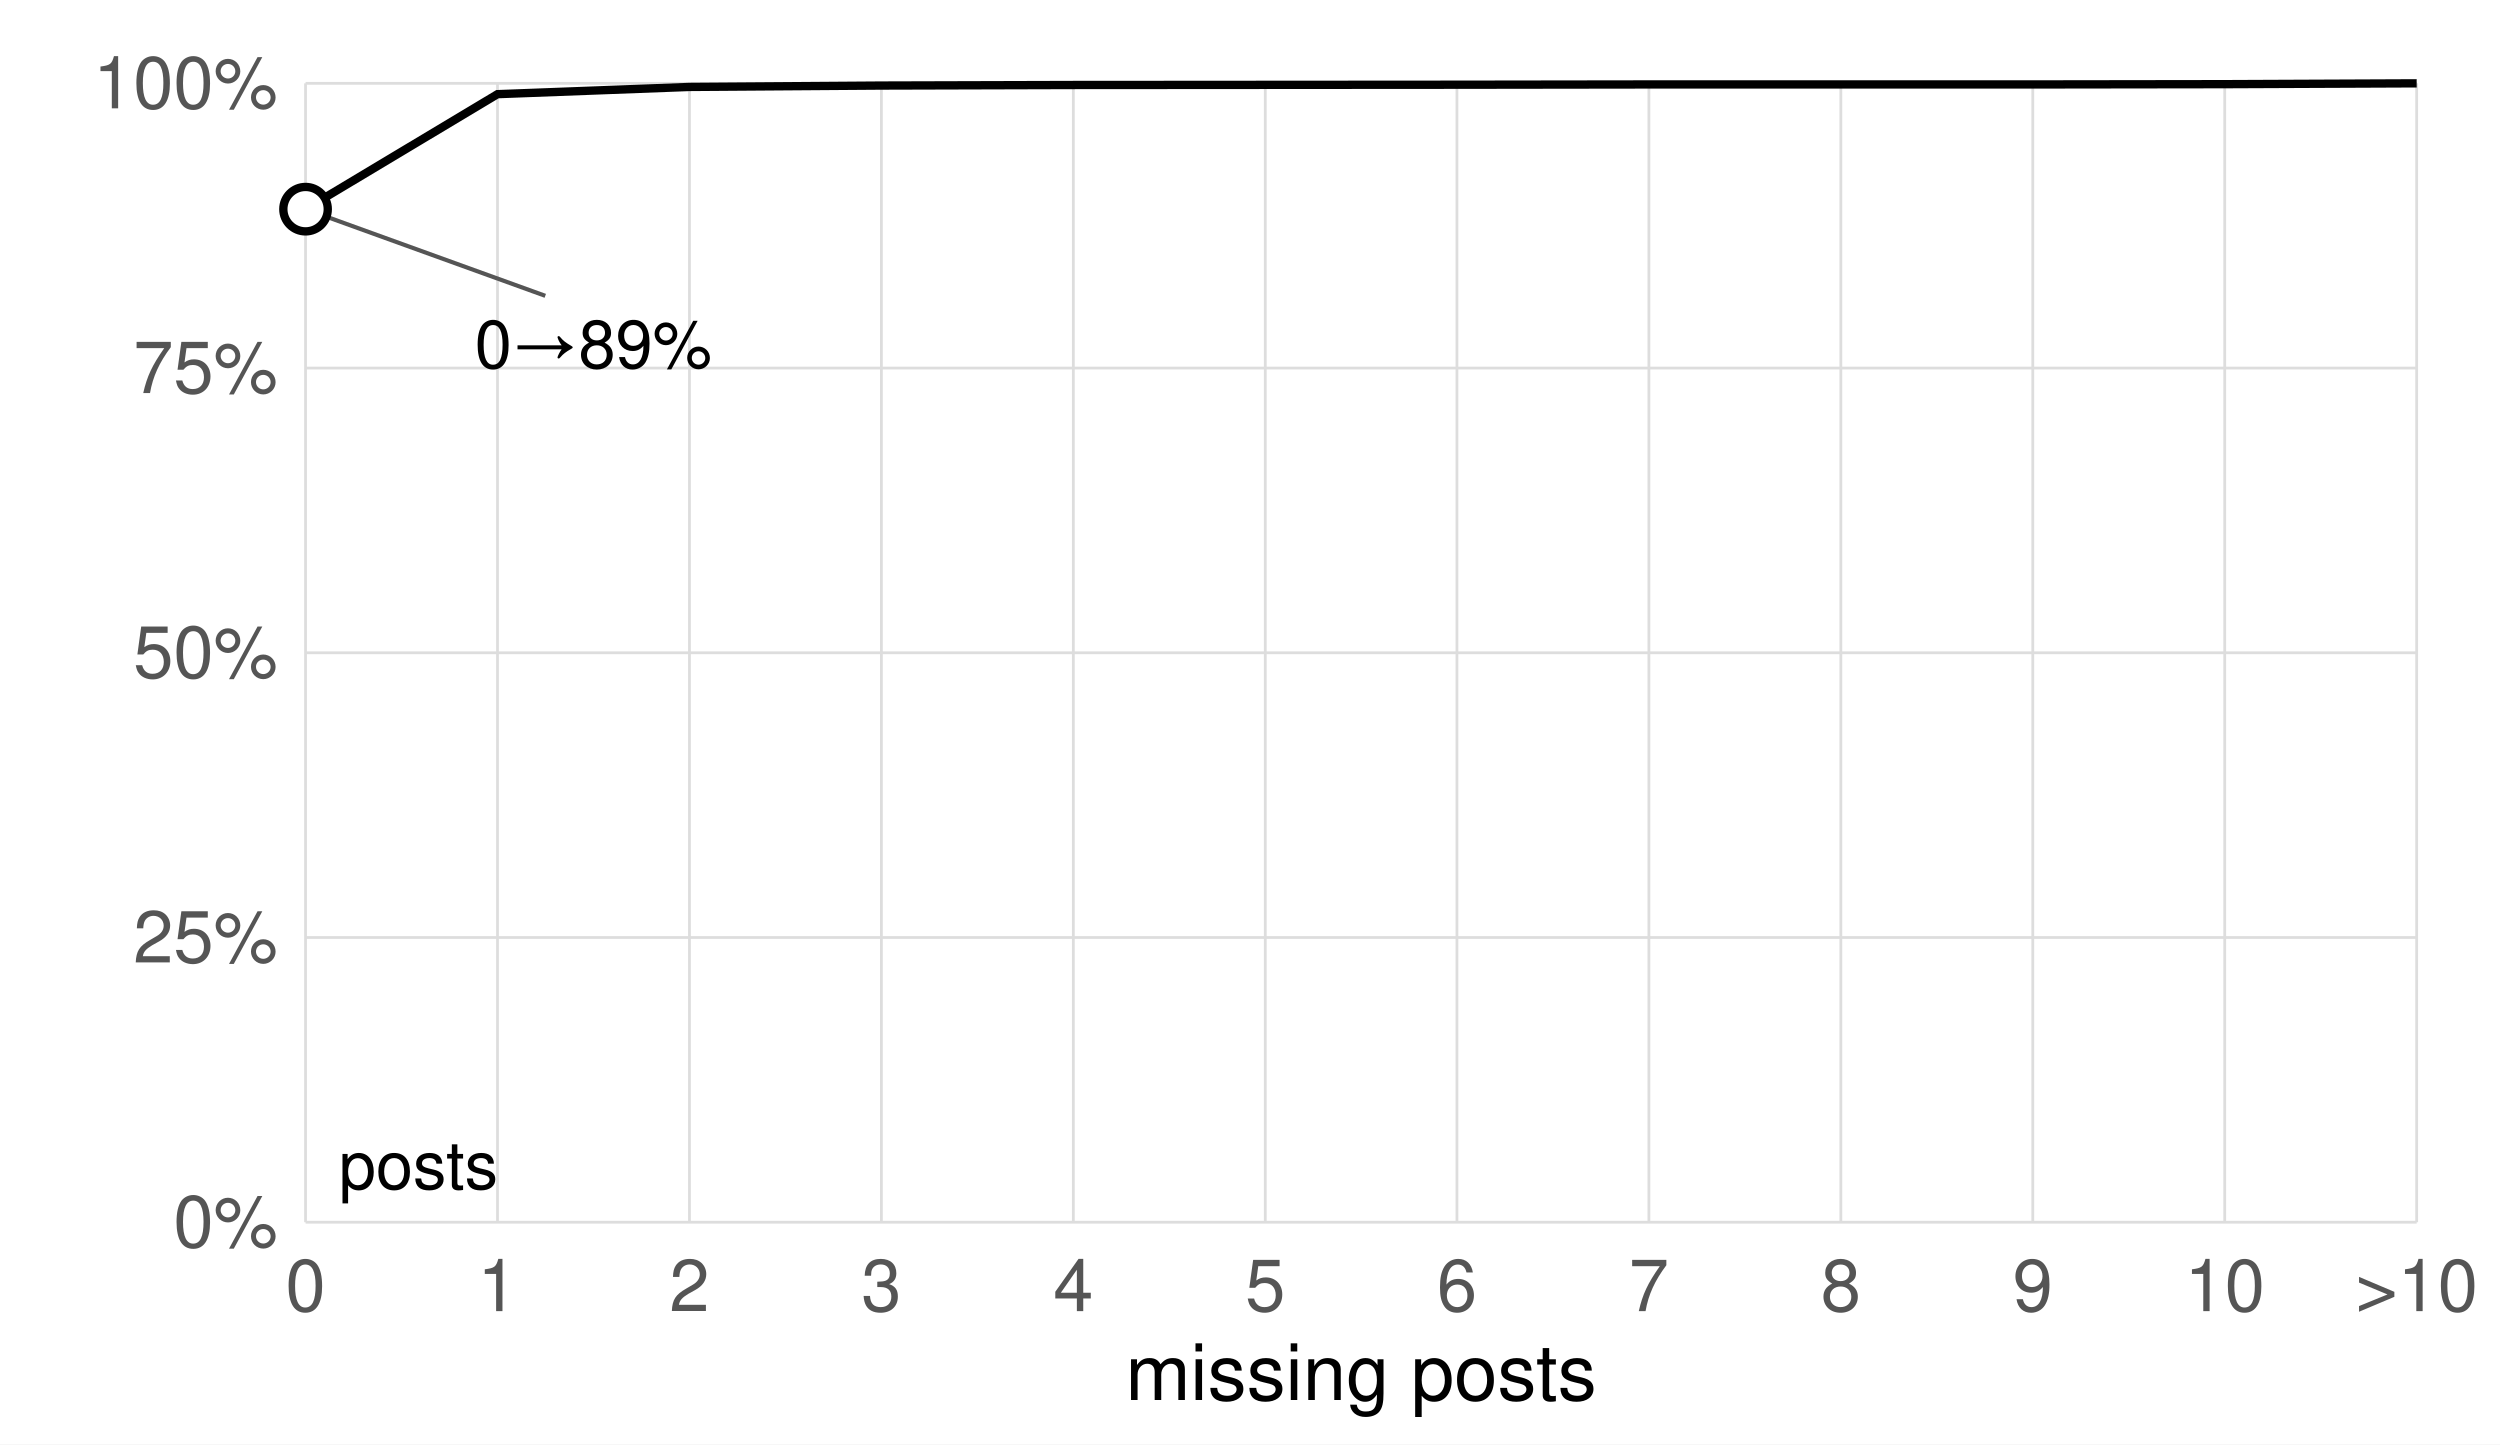
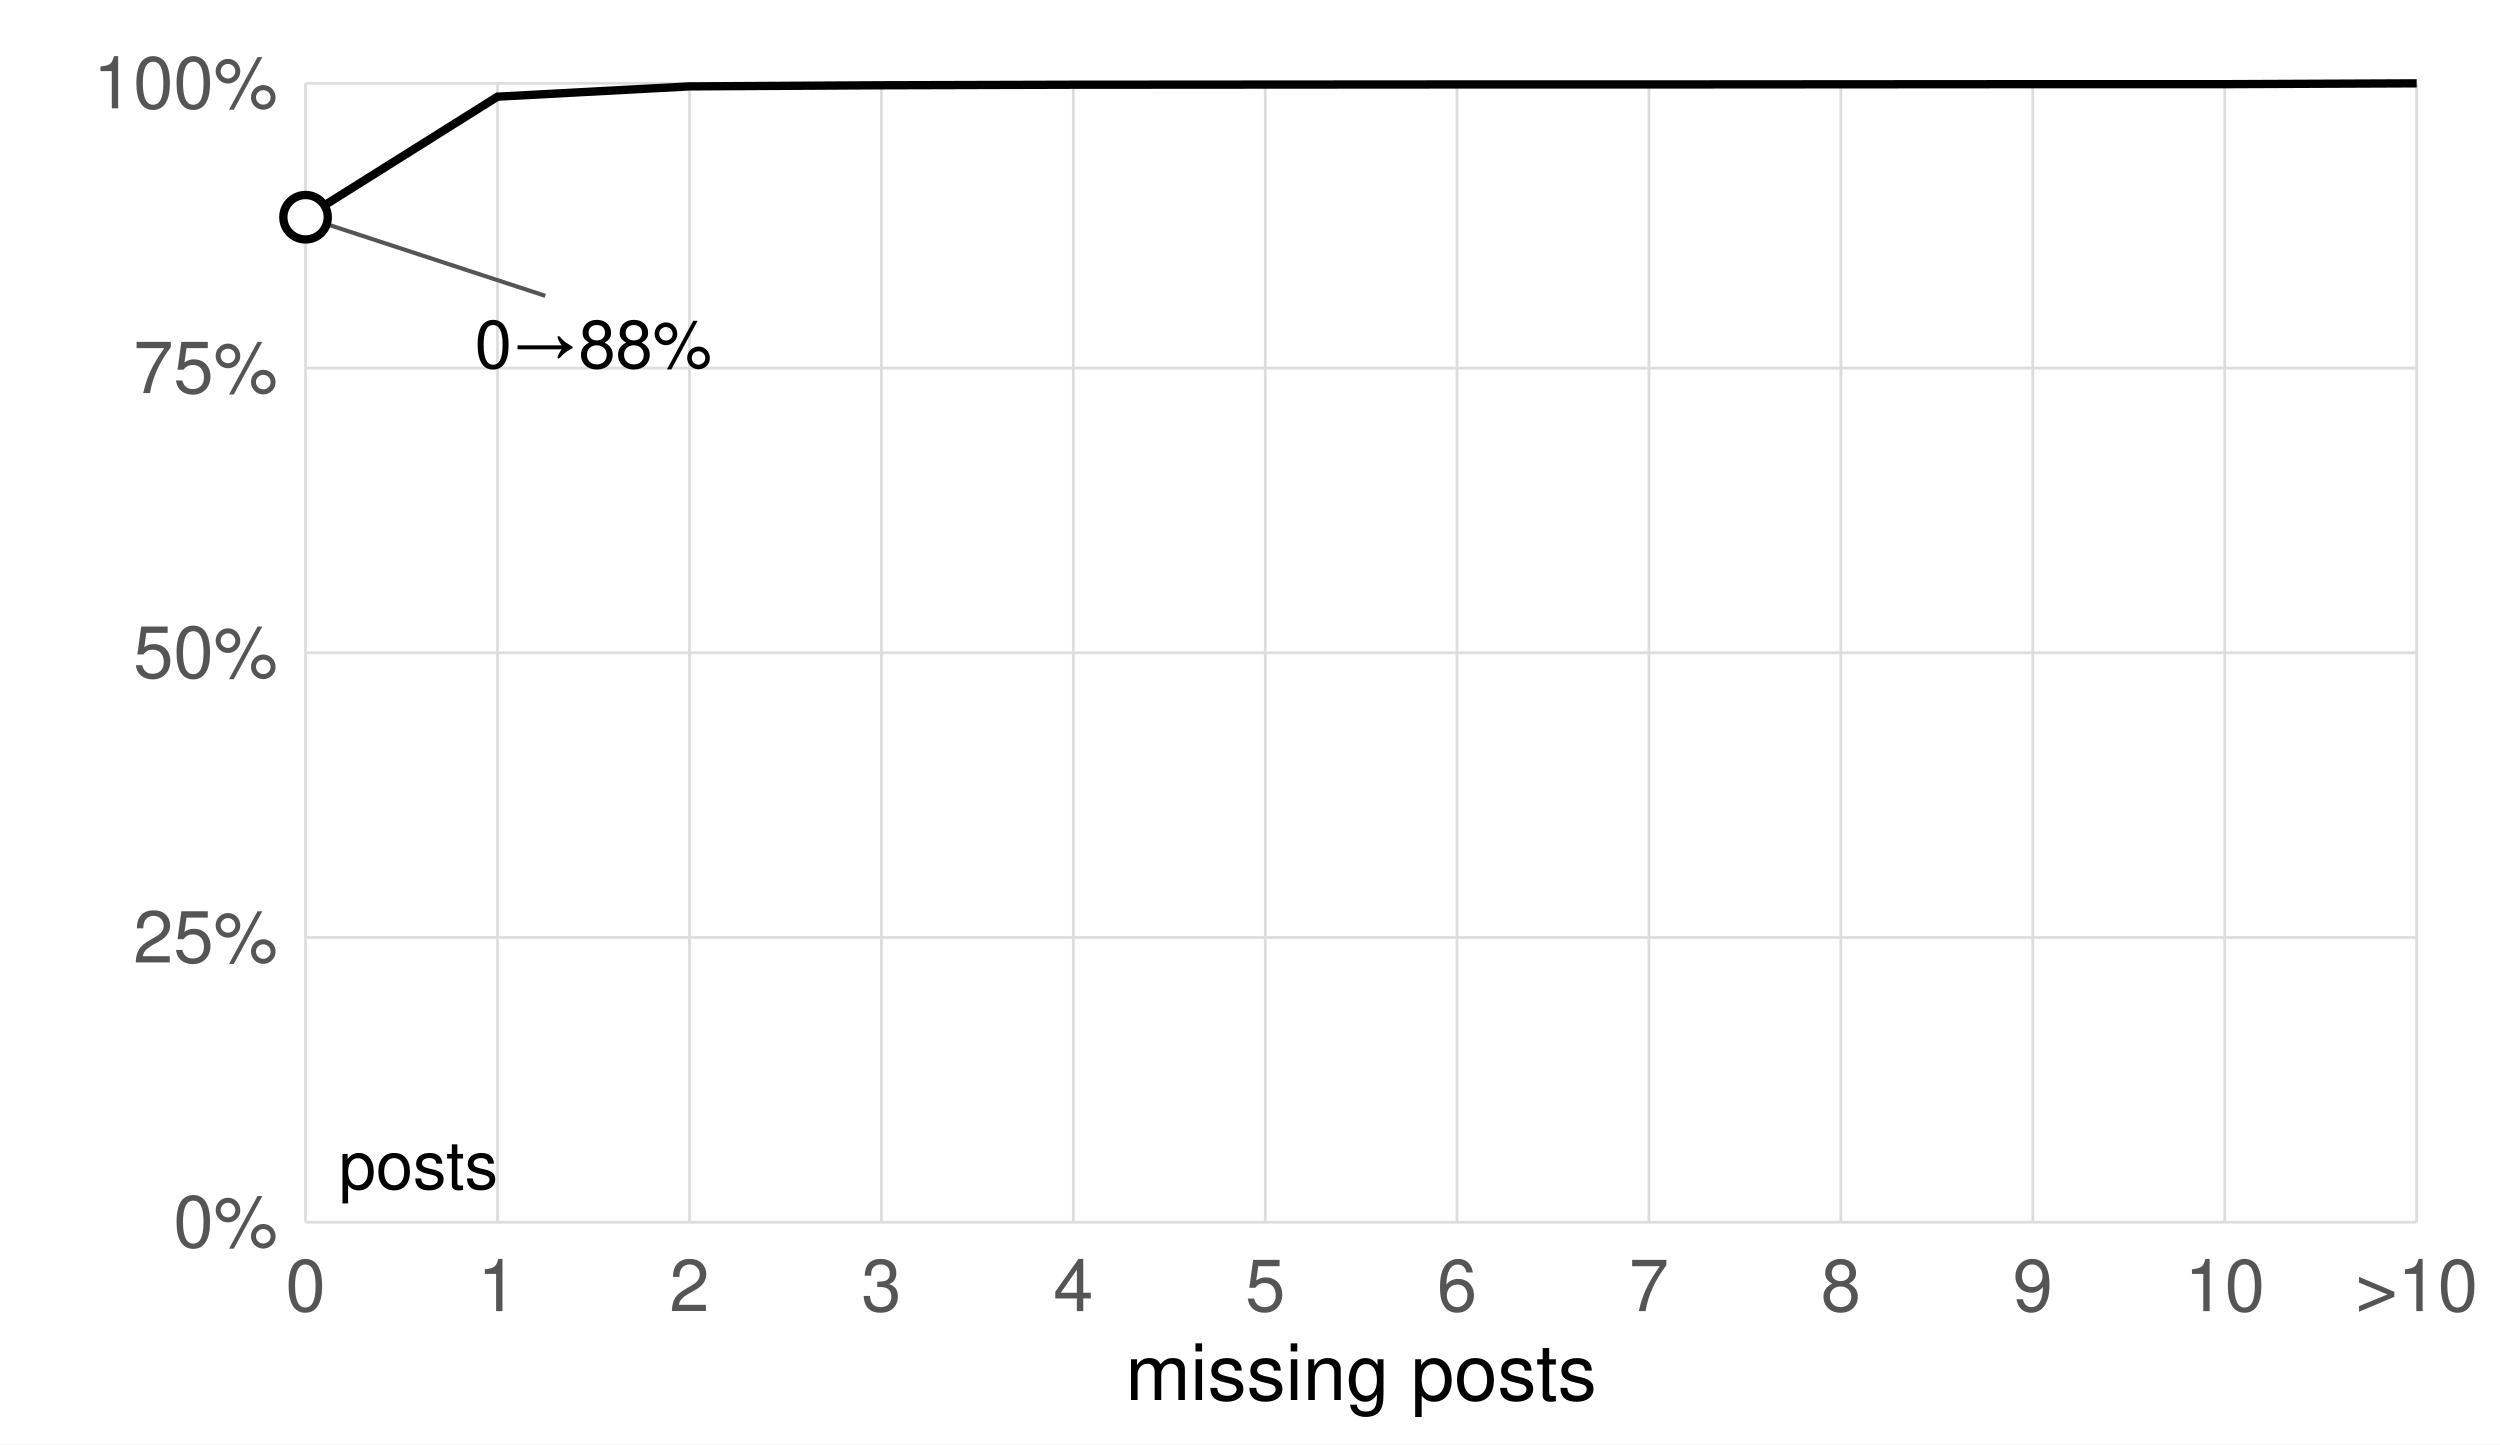
<svg xmlns="http://www.w3.org/2000/svg" width="900" height="520" viewBox="0 0 900 520">
  <rect width="900" height="520" fill="#ffffff" />
  <line x1="110" x2="870" y1="440.0" y2="440.0" stroke="#dddddd" />
  <text x="100.0" y="449.0" font-family="Helvetica, Arial, sans-serif" font-size="26" text-anchor="end" fill="#555555">0%</text>
  <line x1="110" x2="870" y1="337.5" y2="337.5" stroke="#dddddd" />
  <text x="100.0" y="346.5" font-family="Helvetica, Arial, sans-serif" font-size="26" text-anchor="end" fill="#555555">25%</text>
  <line x1="110" x2="870" y1="235.0" y2="235.0" stroke="#dddddd" />
  <text x="100.0" y="244.0" font-family="Helvetica, Arial, sans-serif" font-size="26" text-anchor="end" fill="#555555">50%</text>
  <line x1="110" x2="870" y1="132.5" y2="132.5" stroke="#dddddd" />
  <text x="100.0" y="141.5" font-family="Helvetica, Arial, sans-serif" font-size="26" text-anchor="end" fill="#555555">75%</text>
  <line x1="110" x2="870" y1="30.0" y2="30.0" stroke="#dddddd" />
  <text x="100.0" y="39.0" font-family="Helvetica, Arial, sans-serif" font-size="26" text-anchor="end" fill="#555555">100%</text>
  <line y1="30" y2="440" x1="110.0" x2="110.0" stroke="#dddddd" />
  <text x="110.0" y="472.0" font-family="Helvetica, Arial, sans-serif" font-size="26" text-anchor="middle" fill="#555555">0</text>
  <line y1="30" y2="440" x1="179.1" x2="179.1" stroke="#dddddd" />
  <text x="179.1" y="472.0" font-family="Helvetica, Arial, sans-serif" font-size="26" text-anchor="middle" fill="#555555">1</text>
  <line y1="30" y2="440" x1="248.2" x2="248.2" stroke="#dddddd" />
  <text x="248.2" y="472.0" font-family="Helvetica, Arial, sans-serif" font-size="26" text-anchor="middle" fill="#555555">2</text>
  <line y1="30" y2="440" x1="317.3" x2="317.3" stroke="#dddddd" />
  <text x="317.3" y="472.0" font-family="Helvetica, Arial, sans-serif" font-size="26" text-anchor="middle" fill="#555555">3</text>
  <line y1="30" y2="440" x1="386.4" x2="386.4" stroke="#dddddd" />
  <text x="386.4" y="472.0" font-family="Helvetica, Arial, sans-serif" font-size="26" text-anchor="middle" fill="#555555">4</text>
  <line y1="30" y2="440" x1="455.5" x2="455.5" stroke="#dddddd" />
  <text x="455.5" y="472.0" font-family="Helvetica, Arial, sans-serif" font-size="26" text-anchor="middle" fill="#555555">5</text>
  <line y1="30" y2="440" x1="524.5" x2="524.5" stroke="#dddddd" />
  <text x="524.5" y="472.0" font-family="Helvetica, Arial, sans-serif" font-size="26" text-anchor="middle" fill="#555555">6</text>
  <line y1="30" y2="440" x1="593.6" x2="593.6" stroke="#dddddd" />
  <text x="593.6" y="472.0" font-family="Helvetica, Arial, sans-serif" font-size="26" text-anchor="middle" fill="#555555">7</text>
  <line y1="30" y2="440" x1="662.7" x2="662.7" stroke="#dddddd" />
  <text x="662.7" y="472.0" font-family="Helvetica, Arial, sans-serif" font-size="26" text-anchor="middle" fill="#555555">8</text>
  <line y1="30" y2="440" x1="731.8" x2="731.8" stroke="#dddddd" />
  <text x="731.8" y="472.0" font-family="Helvetica, Arial, sans-serif" font-size="26" text-anchor="middle" fill="#555555">9</text>
  <line y1="30" y2="440" x1="800.9" x2="800.9" stroke="#dddddd" />
  <text x="800.9" y="472.0" font-family="Helvetica, Arial, sans-serif" font-size="26" text-anchor="middle" fill="#555555">10</text>
  <line y1="30" y2="440" x1="870.0" x2="870.0" stroke="#dddddd" />
  <text x="870.0" y="472.0" font-family="Helvetica, Arial, sans-serif" font-size="26" text-anchor="middle" fill="#555555">&gt;10</text>
  <text x="490.0" y="504.0" font-family="Helvetica, Arial, sans-serif" font-size="28" text-anchor="middle" fill="#000000">missing posts</text>
  <text x="122.0" y="428.0" font-family="Helvetica, Arial, sans-serif" font-size="24" text-anchor="start" fill="#000000">posts</text>
-   <polyline fill="none" stroke="#000000" stroke-width="3" points="110.0,75.3 179.1,33.9 248.2,31.3 317.3,30.8 386.4,30.6 524.5,30.5 593.6,30.4 731.8,30.4 800.9,30.3 870.0,30.0" />
-   <line x1="110.0" y1="75.3" x2="196.3" y2="106.5" stroke="#555555" stroke-width="1.5" />
-   <circle cx="110.0" cy="75.3" r="8" fill="#ffffff" stroke="#000000" stroke-width="3" />
-   <text x="213.6" y="132.5" font-family="Helvetica, Arial, sans-serif" font-size="24" text-anchor="middle" fill="#000000">0→89%</text>
+   <polyline fill="none" stroke="#000000" stroke-width="3" points="110.0,78.2 179.1,34.8 248.2,31.1 317.3,30.7 386.4,30.5 524.5,30.4 593.6,30.4 731.8,30.3 800.9,30.3 870.0,30.0" />
+   <line x1="110.0" y1="78.2" x2="196.3" y2="106.5" stroke="#555555" stroke-width="1.5" />
+   <circle cx="110.0" cy="78.2" r="8" fill="#ffffff" stroke="#000000" stroke-width="3" />
+   <text x="213.6" y="132.5" font-family="Helvetica, Arial, sans-serif" font-size="24" text-anchor="middle" fill="#000000">0→88%</text>
</svg>
